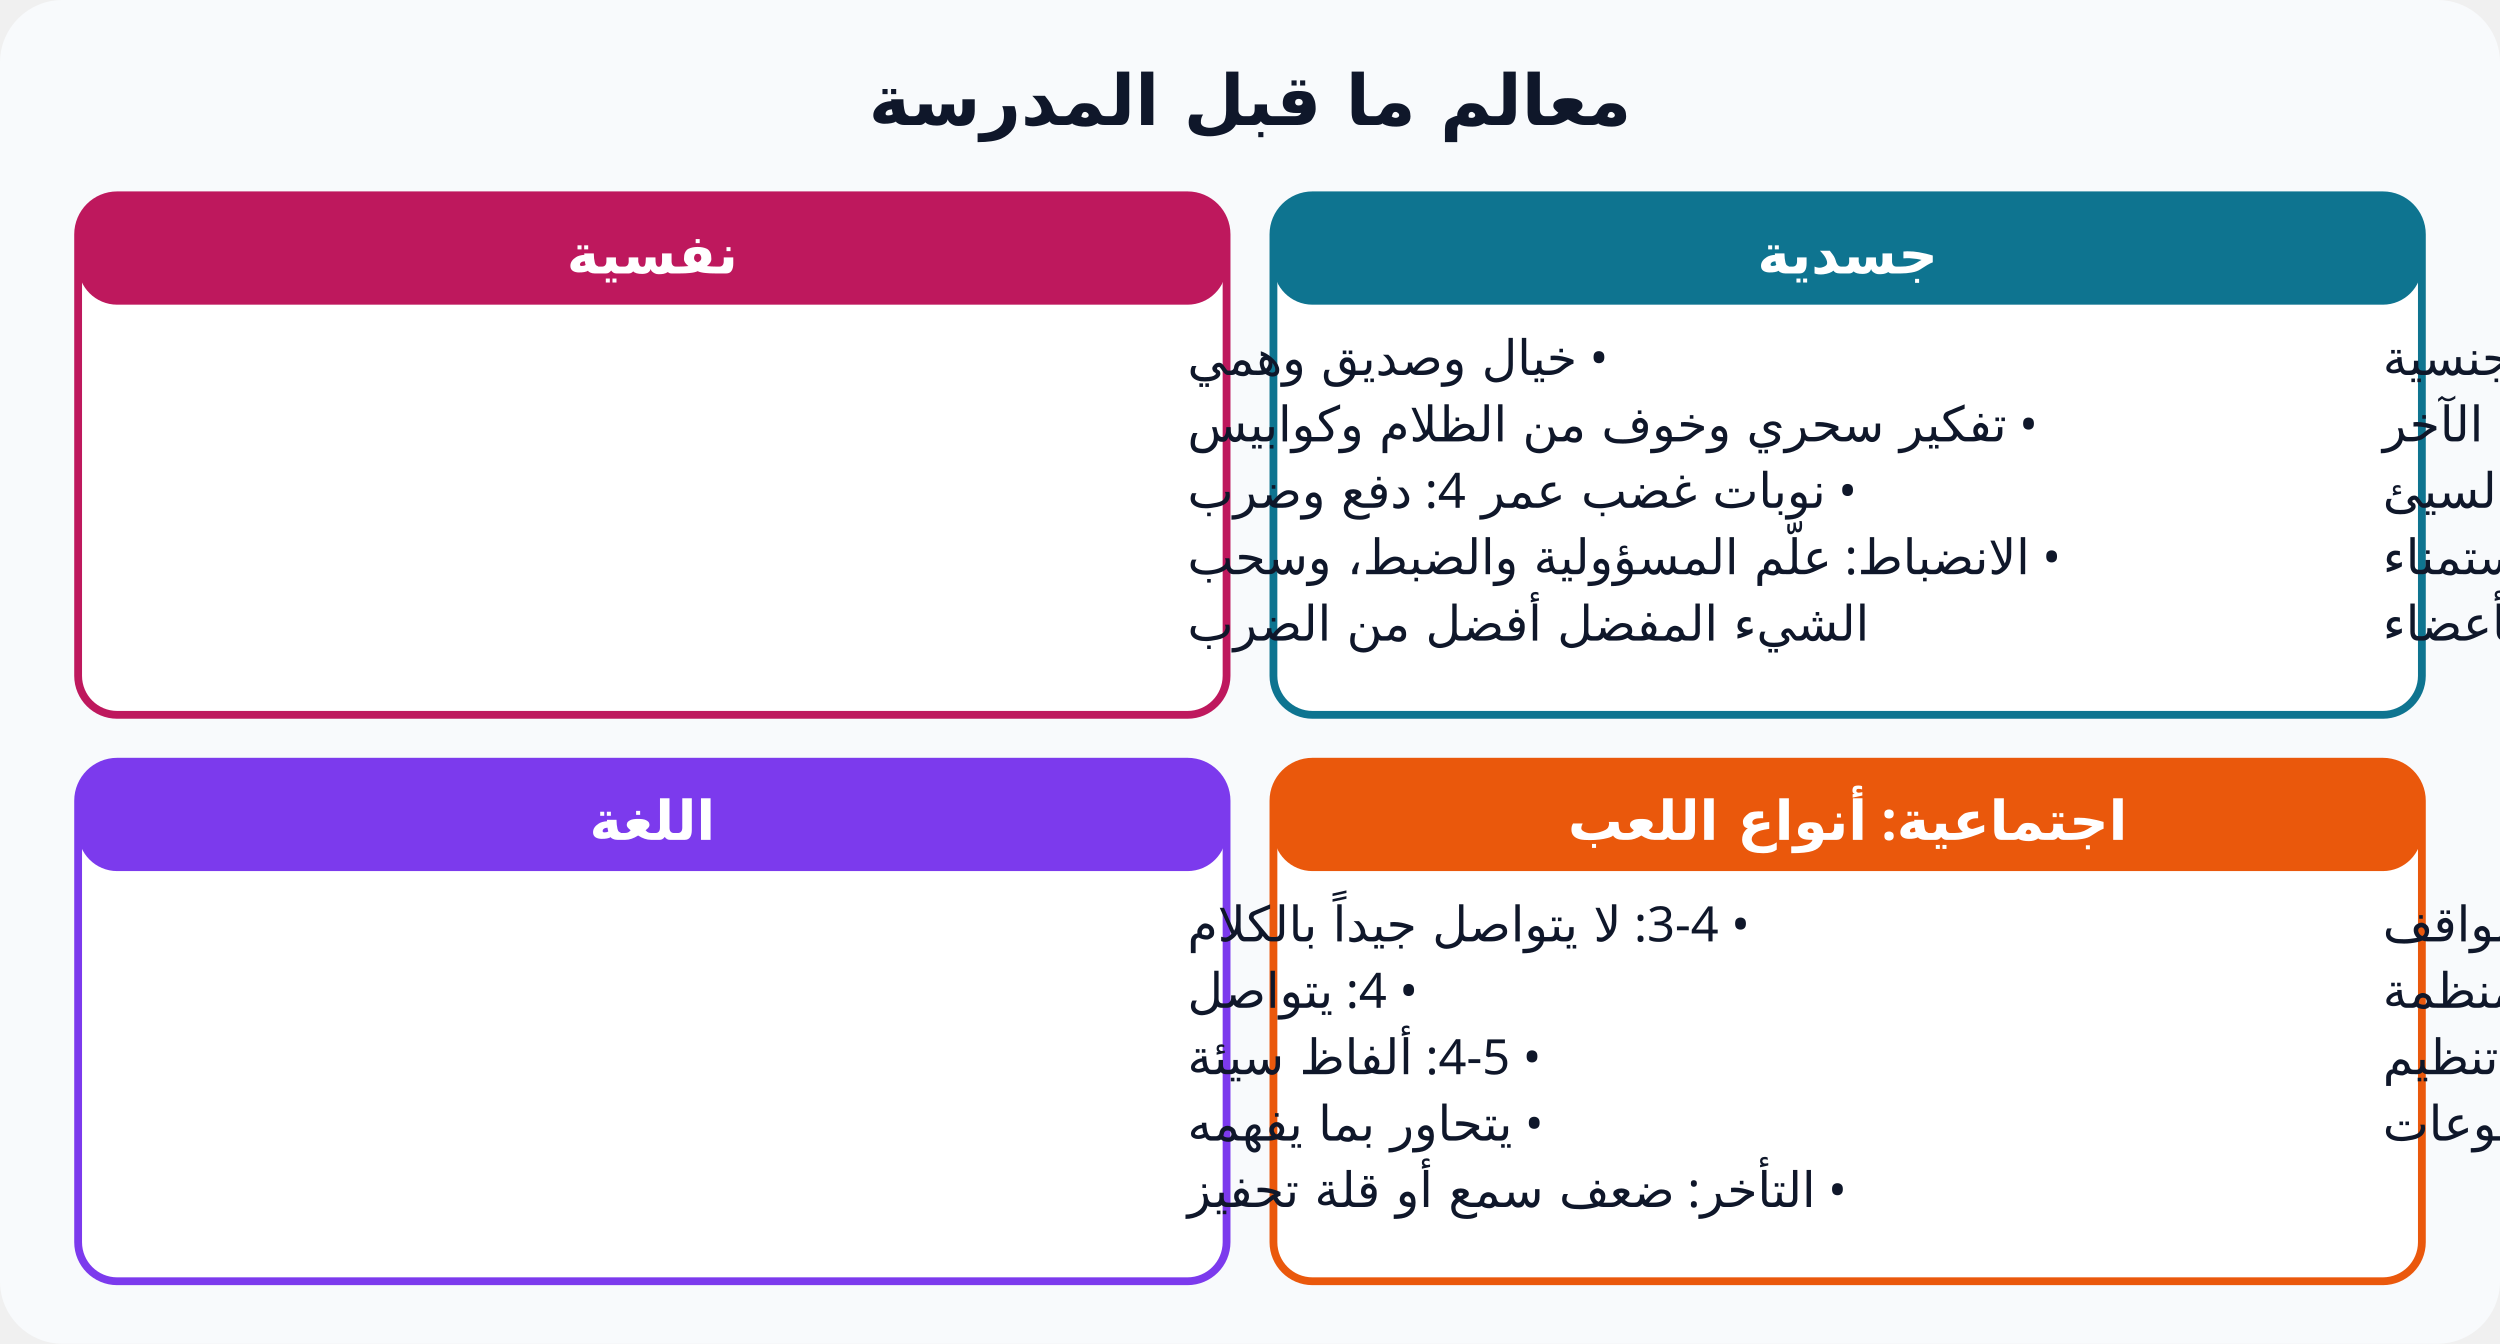
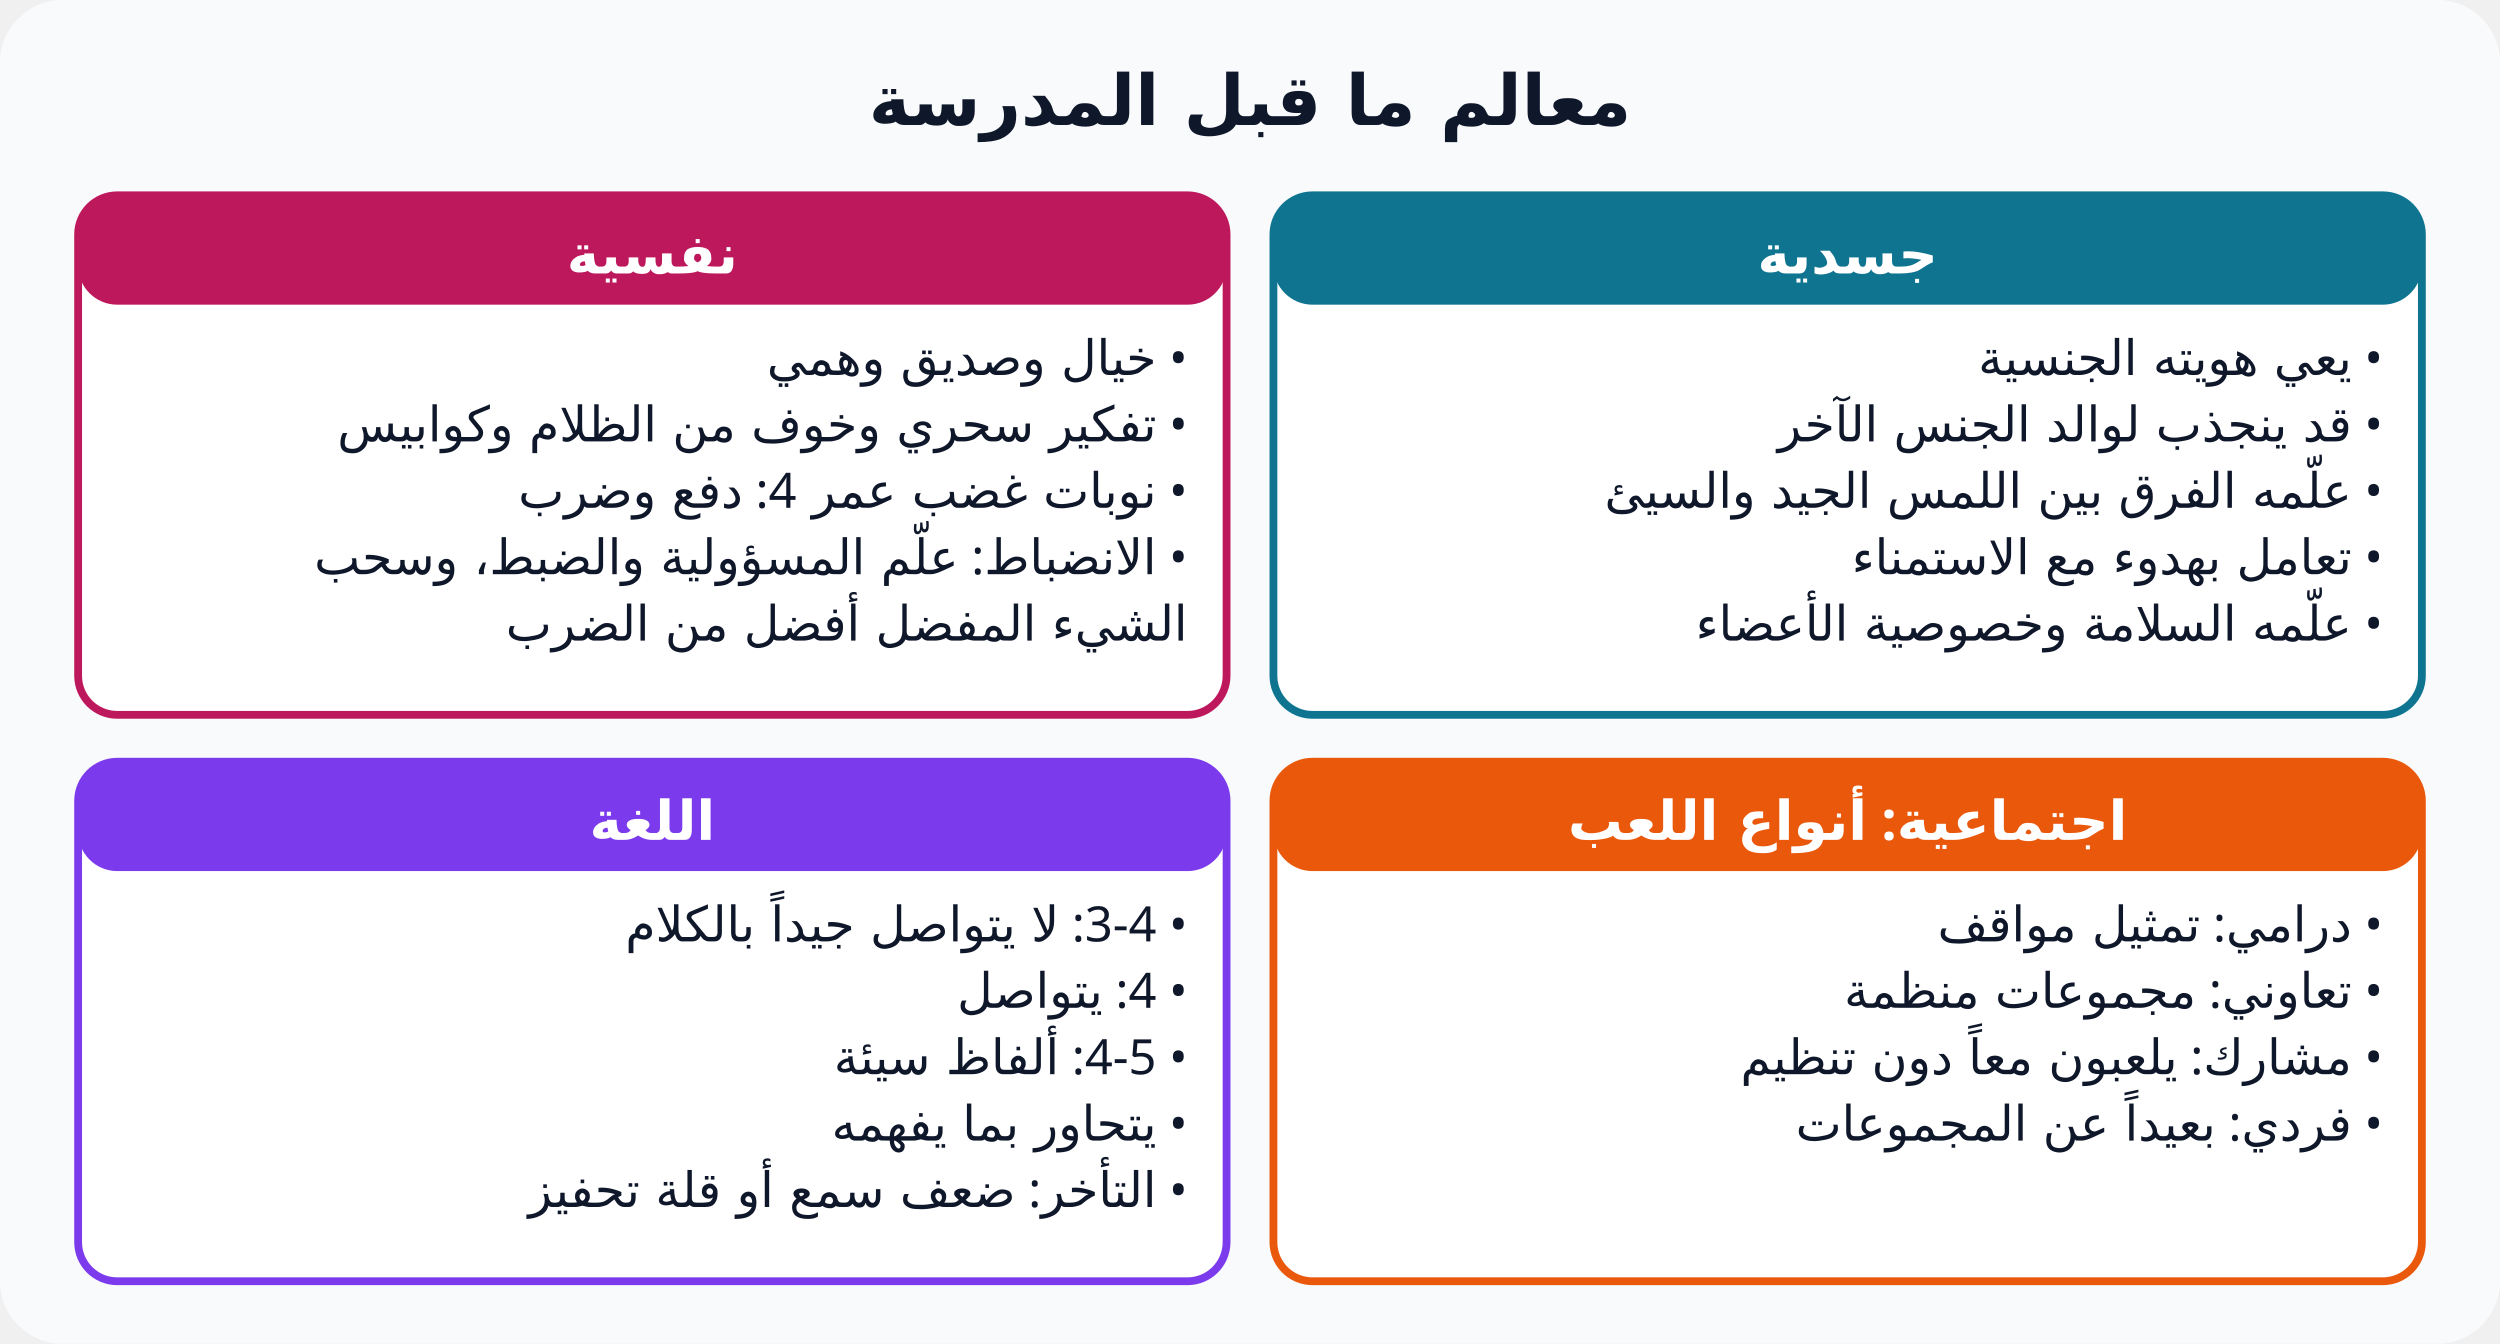
<svg xmlns="http://www.w3.org/2000/svg" viewBox="0 0 640 344" font-family="Cairo, Tahoma, sans-serif" direction="rtl">
  <rect width="640" height="344" rx="16" fill="#f8fafc" />
  <text x="320" y="32" text-anchor="middle" font-size="18" font-weight="800" fill="#0f172a">معالم ما قبل المدرسة</text>
  <rect x="326.0" y="50" width="294.0" height="133" rx="10" fill="#fff" stroke="#0e7490" stroke-width="2" />
  <rect x="326.0" y="50" width="294.0" height="28" rx="10" fill="#0e7490" />
  <text x="473.0" y="20" dy="50" text-anchor="middle" font-size="14" font-weight="800" fill="#fff">جسدية</text>
-   <text x="610.0" y="96" font-size="12.5" fill="#0f172a" text-anchor="end">• يعي هويته الجنسية</text>
-   <text x="610.0" y="113" font-size="12.5" fill="#0f172a" text-anchor="end">• قد ينجذب لوالد الجنس الآخر</text>
-   <text x="610.0" y="130" font-size="12.5" fill="#0f172a" text-anchor="end">• علّمه الفرق بين اللمس الجيد والسيئ</text>
-   <text x="610.0" y="147" font-size="12.5" fill="#0f172a" text-anchor="end">• تعامل بهدوء مع الاستمناء</text>
-   <text x="610.0" y="164" font-size="12.5" fill="#0f172a" text-anchor="end">• علّمه السلامة وخصوصية الأعضاء</text>
+   <text x="610.0" y="96" font-size="12.5" fill="#0f172a" text-anchor="start">• يعي هويته الجنسية</text>
+   <text x="610.0" y="113" font-size="12.5" fill="#0f172a" text-anchor="start">• قد ينجذب لوالد الجنس الآخر</text>
+   <text x="610.0" y="130" font-size="12.5" fill="#0f172a" text-anchor="start">• علّمه الفرق بين اللمس الجيد والسيئ</text>
+   <text x="610.0" y="147" font-size="12.5" fill="#0f172a" text-anchor="start">• تعامل بهدوء مع الاستمناء</text>
+   <text x="610.0" y="164" font-size="12.5" fill="#0f172a" text-anchor="start">• علّمه السلامة وخصوصية الأعضاء</text>
  <rect x="20.0" y="50" width="294.0" height="133" rx="10" fill="#fff" stroke="#be185d" stroke-width="2" />
  <rect x="20.0" y="50" width="294.0" height="28" rx="10" fill="#be185d" />
  <text x="167.0" y="20" dy="50" text-anchor="middle" font-size="14" font-weight="800" fill="#fff">نفسية</text>
-   <text x="304.0" y="96" font-size="12.5" fill="#0f172a" text-anchor="end">• خيال وصديق وهمي</text>
-   <text x="304.0" y="113" font-size="12.5" fill="#0f172a" text-anchor="end">• تفكير سحري وخوف من الظلام وكوابيس</text>
-   <text x="304.0" y="130" font-size="12.5" fill="#0f172a" text-anchor="end">• نوبات غضب عمر 4: دفع وضرب</text>
-   <text x="304.0" y="147" font-size="12.5" fill="#0f172a" text-anchor="end">• الانضباط: علّم المسؤولية والضبط، وسحب</text>
-   <text x="304.0" y="164" font-size="12.5" fill="#0f172a" text-anchor="end">الشيء المفضل أفضل من الضرب</text>
+   <text x="304.0" y="96" font-size="12.5" fill="#0f172a" text-anchor="start">• خيال وصديق وهمي</text>
+   <text x="304.0" y="113" font-size="12.5" fill="#0f172a" text-anchor="start">• تفكير سحري وخوف من الظلام وكوابيس</text>
+   <text x="304.0" y="130" font-size="12.5" fill="#0f172a" text-anchor="start">• نوبات غضب عمر 4: دفع وضرب</text>
+   <text x="304.0" y="147" font-size="12.5" fill="#0f172a" text-anchor="start">• الانضباط: علّم المسؤولية والضبط، وسحب</text>
+   <text x="304.0" y="164" font-size="12.5" fill="#0f172a" text-anchor="start">الشيء المفضل أفضل من الضرب</text>
  <rect x="326.0" y="195" width="294.0" height="133" rx="10" fill="#fff" stroke="#ea580c" stroke-width="2" />
  <rect x="326.0" y="195" width="294.0" height="28" rx="10" fill="#ea580c" />
  <text x="473.0" y="20" dy="195" text-anchor="middle" font-size="14" font-weight="800" fill="#fff">اجتماعية: أنواع اللعب</text>
-   <text x="610.0" y="241" font-size="12.5" fill="#0f172a" text-anchor="end">• درامي: تمثيل مواقف</text>
-   <text x="610.0" y="258" font-size="12.5" fill="#0f172a" text-anchor="end">• تعاوني: مجموعات منظمة</text>
-   <text x="610.0" y="275" font-size="12.5" fill="#0f172a" text-anchor="end">• مشارك: يلعبون معاً دون تنظيم</text>
-   <text x="610.0" y="292" font-size="12.5" fill="#0f172a" text-anchor="end">• فردي: بعيداً عن المجموعات</text>
+   <text x="610.0" y="241" font-size="12.5" fill="#0f172a" text-anchor="start">• درامي: تمثيل مواقف</text>
+   <text x="610.0" y="258" font-size="12.5" fill="#0f172a" text-anchor="start">• تعاوني: مجموعات منظمة</text>
+   <text x="610.0" y="275" font-size="12.5" fill="#0f172a" text-anchor="start">• مشارك: يلعبون معاً دون تنظيم</text>
+   <text x="610.0" y="292" font-size="12.5" fill="#0f172a" text-anchor="start">• فردي: بعيداً عن المجموعات</text>
  <rect x="20.0" y="195" width="294.0" height="133" rx="10" fill="#fff" stroke="#7c3aed" stroke-width="2" />
  <rect x="20.0" y="195" width="294.0" height="28" rx="10" fill="#7c3aed" />
  <text x="167.0" y="20" dy="195" text-anchor="middle" font-size="14" font-weight="800" fill="#fff">اللغة</text>
-   <text x="304.0" y="241" font-size="12.5" fill="#0f172a" text-anchor="end">• 3-4: لا يتواصل جيداً بالكلام</text>
-   <text x="304.0" y="258" font-size="12.5" fill="#0f172a" text-anchor="end">• 4: يتواصل</text>
-   <text x="304.0" y="275" font-size="12.5" fill="#0f172a" text-anchor="end">• 4-5: ألفاظ سيئة</text>
-   <text x="304.0" y="292" font-size="12.5" fill="#0f172a" text-anchor="end">• يتحاور بما يفهمه</text>
-   <text x="304.0" y="309" font-size="12.5" fill="#0f172a" text-anchor="end">• التأخر: ضعف سمع أو قلة تحفيز</text>
+   <text x="304.0" y="241" font-size="12.5" fill="#0f172a" text-anchor="start">• 3-4: لا يتواصل جيداً بالكلام</text>
+   <text x="304.0" y="258" font-size="12.5" fill="#0f172a" text-anchor="start">• 4: يتواصل</text>
+   <text x="304.0" y="275" font-size="12.5" fill="#0f172a" text-anchor="start">• 4-5: ألفاظ سيئة</text>
+   <text x="304.0" y="292" font-size="12.5" fill="#0f172a" text-anchor="start">• يتحاور بما يفهمه</text>
+   <text x="304.0" y="309" font-size="12.5" fill="#0f172a" text-anchor="start">• التأخر: ضعف سمع أو قلة تحفيز</text>
</svg>
